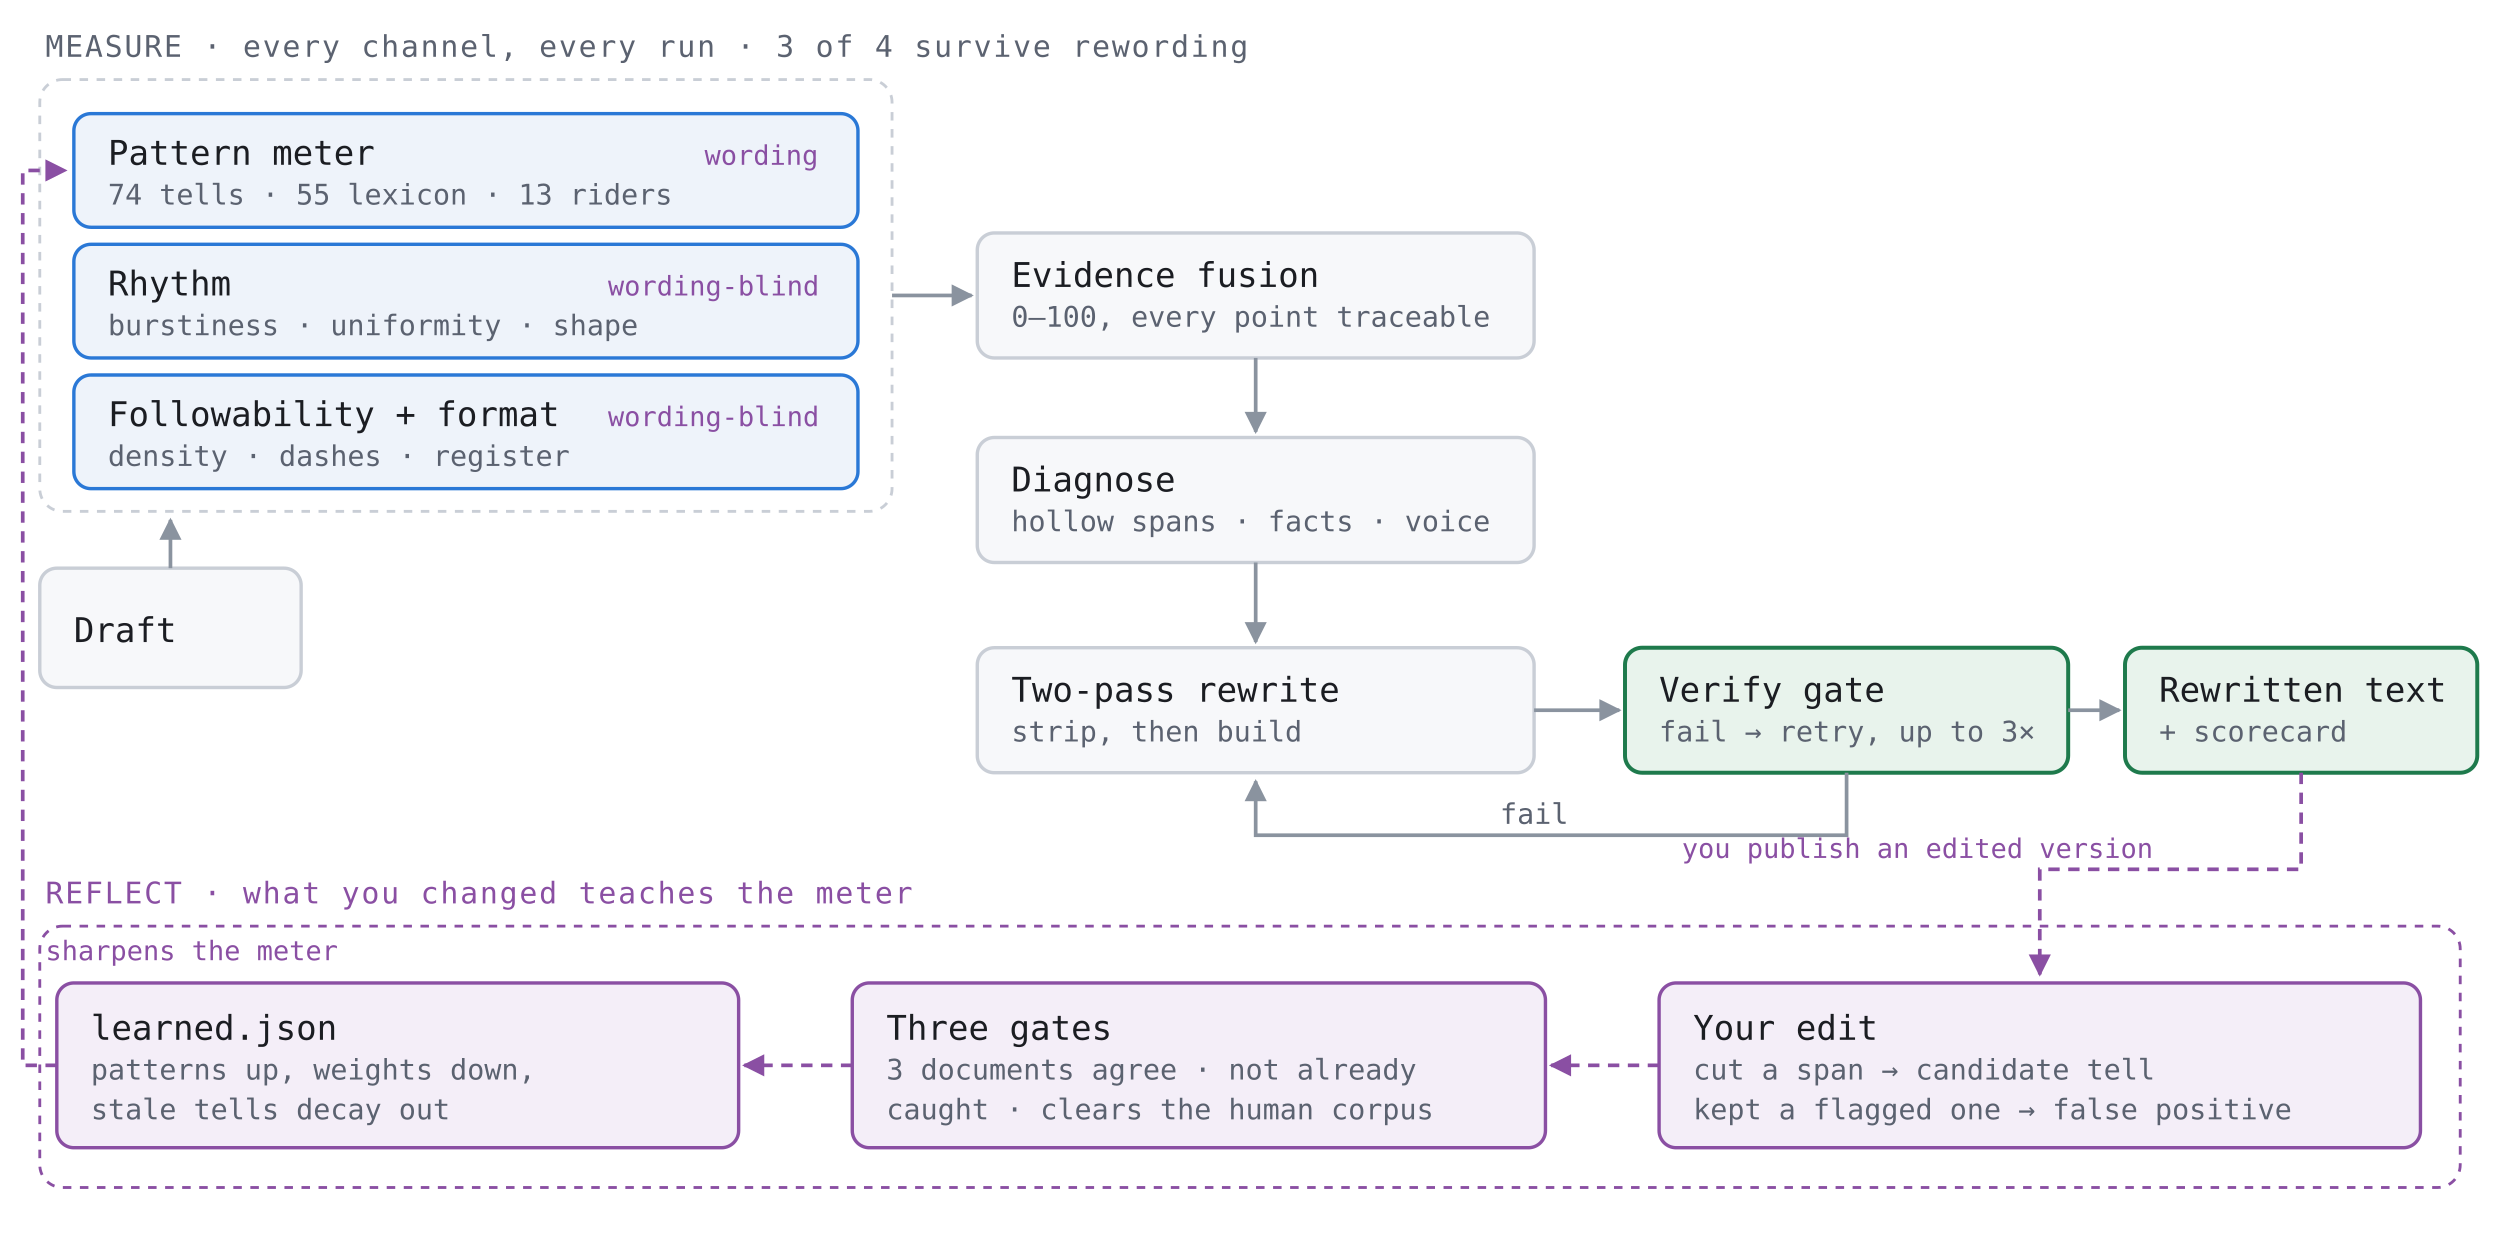
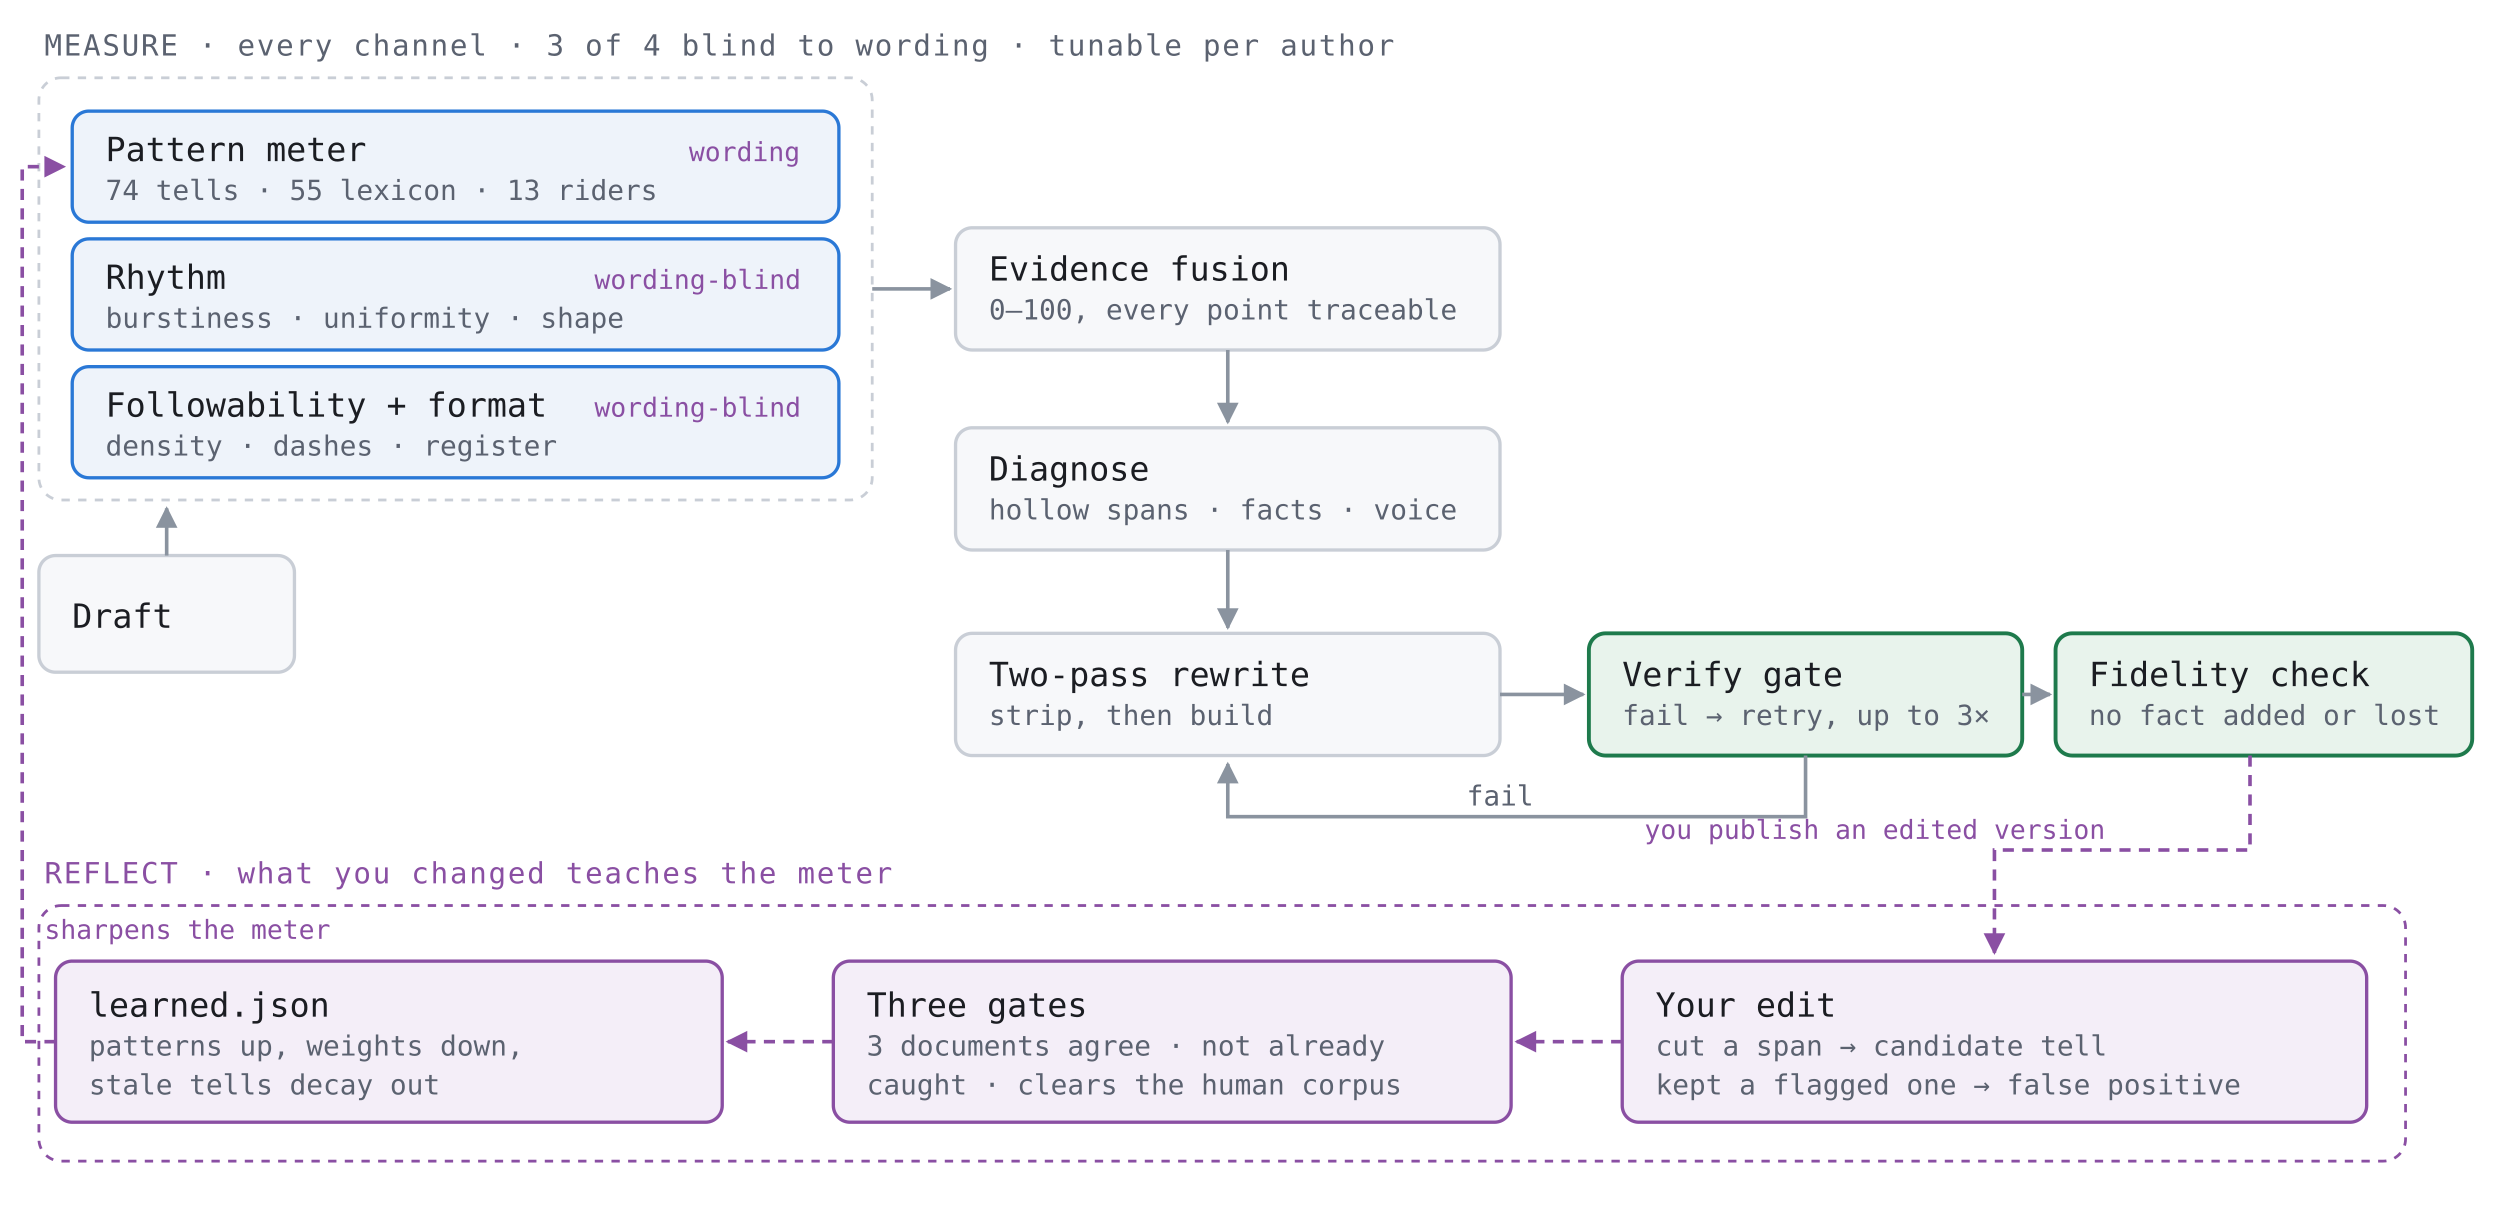
- <svg xmlns="http://www.w3.org/2000/svg" viewBox="0 0 880 440" width="880" height="440" font-family="ui-monospace,SFMono-Regular,Menlo,Consolas,monospace" role="img" aria-label="Zero Slop engine. A draft is measured by three interpretable channels: a pattern meter of 74 weighted tells with a 55-term lexicon and 13 context-gated riders, which is the only channel that looks at specific wording, plus rhythm covering burstiness, uniformity and shape, and followability covering density, dashes and register, both of which are blind to wording and so survive a rewrite. Evidence fusion produces an AI-likelihood score from 0 to 100 in which every point traces to a quoted span. Diagnose finds hollow spans, inventories facts and marks the author voice. A two-pass rewrite strips the tells then rebuilds toward an expert register. A verify gate either passes, emitting the rewritten text with a scorecard, or fails and loops back to the rewrite up to three times. Below that runs the reflect loop. When you publish an edited version, a span you cut becomes a candidate tell and a flagged span you kept becomes false-positive evidence. Neither changes anything until three gates pass: three independent documents agree, the span is not already caught, and it clears the corpus of certified human writing. Surviving evidence is written to learned.json, raising patterns, lowering weights and letting stale tells decay, which sharpens the pattern meter on the next run.">
+ <svg xmlns="http://www.w3.org/2000/svg" viewBox="0 0 900 440" width="900" height="440" font-family="ui-monospace,SFMono-Regular,Menlo,Consolas,monospace" role="img" aria-label="Zero Slop engine. A draft is measured by three interpretable channels: a pattern meter of 74 weighted tells with a 55-term lexicon and 13 context-gated riders, which is the only channel that looks at specific wording, plus rhythm covering burstiness, uniformity and shape, and followability covering density, dashes and register, both of which are blind to wording and so survive a rewrite. Evidence fusion produces an AI-likelihood score from 0 to 100 in which every point traces to a quoted span. Diagnose finds hollow spans, inventories facts and marks the author voice. A two-pass rewrite strips the tells then rebuilds toward an expert register. A verify gate either passes, emitting the rewritten text with a scorecard, or fails and loops back to the rewrite up to three times. Below that runs the reflect loop. When you publish an edited version, a span you cut becomes a candidate tell and a flagged span you kept becomes false-positive evidence. Neither changes anything until three gates pass: three independent documents agree, the span is not already caught, and it clears the corpus of certified human writing. The rewrite passes a fidelity check that fails it for a dropped or invented fact. Surviving reflect-loop evidence is written to learned.json, raising patterns, lowering weights and letting stale tells decay, which sharpens the pattern meter on the next run; a per-author voice profile additionally quiets the tell-words that author genuinely uses.">
  <defs>
    <marker id="a" viewBox="0 0 10 10" refX="9" refY="5" markerWidth="6" markerHeight="6" orient="auto-start-reverse">
      <path d="M0 0 L10 5 L0 10 z" fill="#8A939F" />
    </marker>
    <marker id="b" viewBox="0 0 10 10" refX="9" refY="5" markerWidth="6" markerHeight="6" orient="auto-start-reverse">
      <path d="M0 0 L10 5 L0 10 z" fill="#8A4FA3" />
    </marker>
    <style>
      .s  { fill:#F7F8FA; stroke:#C9CED6; stroke-width:1.2 }
      .ch { fill:#EEF3FA; stroke:#2A78D6; stroke-width:1.2 }
      .hi { fill:#E8F3EC; stroke:#1E7A4C; stroke-width:1.4 }
      .lr { fill:#F4EEF8; stroke:#8A4FA3; stroke-width:1.2 }
      .t  { font-size:12px; fill:#1B1D22 }
      .m  { font-size:10px; fill:#5B6270 }
      .h  { font-size:10.5px; fill:#5B6270; letter-spacing:.06em }
      .hp { font-size:10.5px; fill:#8A4FA3; letter-spacing:.06em }
      .lb { font-size:9.5px; fill:#8A4FA3 }
      .ln { stroke:#8A939F; stroke-width:1.3; fill:none }
      .lp { stroke:#8A4FA3; stroke-width:1.3; fill:none; stroke-dasharray:4 3 }
      .grp{ fill:none; stroke:#C9CED6; stroke-width:1; stroke-dasharray:3 3 }
      .grl{ fill:none; stroke:#8A4FA3; stroke-width:1; stroke-dasharray:3 3 }
      @media (prefers-color-scheme: dark) {
        .s  { fill:#1E2128; stroke:#3A404B }
        .ch { fill:#16233A; stroke:#4B90E2 }
        .hi { fill:#14291D; stroke:#3FA872 }
        .lr { fill:#241B2E; stroke:#A972C4 }
        .t  { fill:#E8EAED }
        .m  { fill:#9AA2AE }
        .h  { fill:#9AA2AE }
        .hp { fill:#A972C4 }
        .lb { fill:#A972C4 }
        .ln { stroke:#6B7280 }
        .grp{ stroke:#3A404B }
      }
    </style>
  </defs>
-   <text x="16" y="20" class="h">MEASURE · every channel, every run · 3 of 4 survive rewording</text>
+   <text x="16" y="20" class="h">MEASURE · every channel · 3 of 4 blind to wording · tunable per author</text>
  <rect x="14" y="28" width="300" height="152" rx="8" class="grp" />
  <rect x="26" y="40" width="276" height="40" rx="6" class="ch" />
  <text x="38" y="58" class="t">Pattern meter</text>
  <text x="38" y="72" class="m">74 tells · 55 lexicon · 13 riders</text>
  <text x="248" y="58" class="lb" fill="#8A939F">wording</text>
  <rect x="26" y="86" width="276" height="40" rx="6" class="ch" />
  <text x="38" y="104" class="t">Rhythm</text>
  <text x="38" y="118" class="m">burstiness · uniformity · shape</text>
  <text x="214" y="104" class="lb" fill="#1E7A4C">wording-blind</text>
  <rect x="26" y="132" width="276" height="40" rx="6" class="ch" />
  <text x="38" y="150" class="t">Followability + format</text>
  <text x="38" y="164" class="m">density · dashes · register</text>
  <text x="214" y="150" class="lb" fill="#1E7A4C">wording-blind</text>
  <rect x="14" y="200" width="92" height="42" rx="6" class="s" />
  <text x="26" y="226" class="t">Draft</text>
  <path d="M60 200 L60 183" class="ln" marker-end="url(#a)" />
  <path d="M314 104 L342 104" class="ln" marker-end="url(#a)" />
  <rect x="344" y="82" width="196" height="44" rx="6" class="s" />
  <text x="356" y="101" class="t">Evidence fusion</text>
  <text x="356" y="115" class="m">0–100, every point traceable</text>
  <path d="M442 126 L442 152" class="ln" marker-end="url(#a)" />
  <rect x="344" y="154" width="196" height="44" rx="6" class="s" />
  <text x="356" y="173" class="t">Diagnose</text>
  <text x="356" y="187" class="m">hollow spans · facts · voice</text>
  <path d="M442 198 L442 226" class="ln" marker-end="url(#a)" />
  <rect x="344" y="228" width="196" height="44" rx="6" class="s" />
  <text x="356" y="247" class="t">Two-pass rewrite</text>
  <text x="356" y="261" class="m">strip, then build</text>
  <path d="M540 250 L570 250" class="ln" marker-end="url(#a)" />
  <rect x="572" y="228" width="156" height="44" rx="6" class="hi" />
  <text x="584" y="247" class="t">Verify gate</text>
  <text x="584" y="261" class="m">fail → retry, up to 3×</text>
  <path d="M650 272 L650 294 L442 294 L442 275" class="ln" marker-end="url(#a)" />
  <text x="528" y="290" class="m">fail</text>
-   <path d="M728 250 L746 250" class="ln" marker-end="url(#a)" />
-   <rect x="748" y="228" width="124" height="44" rx="6" class="hi" />
-   <text x="760" y="247" class="t">Rewritten text</text>
-   <text x="760" y="261" class="m">+ scorecard</text>
+   <path d="M728 250 L738 250" class="ln" marker-end="url(#a)" />
+   <rect x="740" y="228" width="150" height="44" rx="6" class="hi" />
+   <text x="752" y="247" class="t">Fidelity check</text>
+   <text x="752" y="261" class="m">no fact added or lost</text>
  <text x="16" y="318" class="hp">REFLECT · what you changed teaches the meter</text>
  <rect x="14" y="326" width="852" height="92" rx="8" class="grl" />
  <path d="M810 272 L810 306 L718 306 L718 343" class="lp" marker-end="url(#b)" />
  <text x="592" y="302" class="lb">you publish an edited version</text>
  <rect x="584" y="346" width="268" height="58" rx="6" class="lr" />
  <text x="596" y="366" class="t">Your edit</text>
  <text x="596" y="380" class="m">cut a span → candidate tell</text>
  <text x="596" y="394" class="m">kept a flagged one → false positive</text>
  <path d="M584 375 L546 375" class="lp" marker-end="url(#b)" />
  <rect x="300" y="346" width="244" height="58" rx="6" class="lr" />
  <text x="312" y="366" class="t">Three gates</text>
  <text x="312" y="380" class="m">3 documents agree · not already</text>
  <text x="312" y="394" class="m">caught · clears the human corpus</text>
  <path d="M300 375 L262 375" class="lp" marker-end="url(#b)" />
  <rect x="20" y="346" width="240" height="58" rx="6" class="lr" />
  <text x="32" y="366" class="t">learned.json</text>
  <text x="32" y="380" class="m">patterns up, weights down,</text>
  <text x="32" y="394" class="m">stale tells decay out</text>
  <path d="M20 375 L8 375 L8 60 L23 60" class="lp" marker-end="url(#b)" />
  <text x="16" y="338" class="lb">sharpens the meter</text>
</svg>
